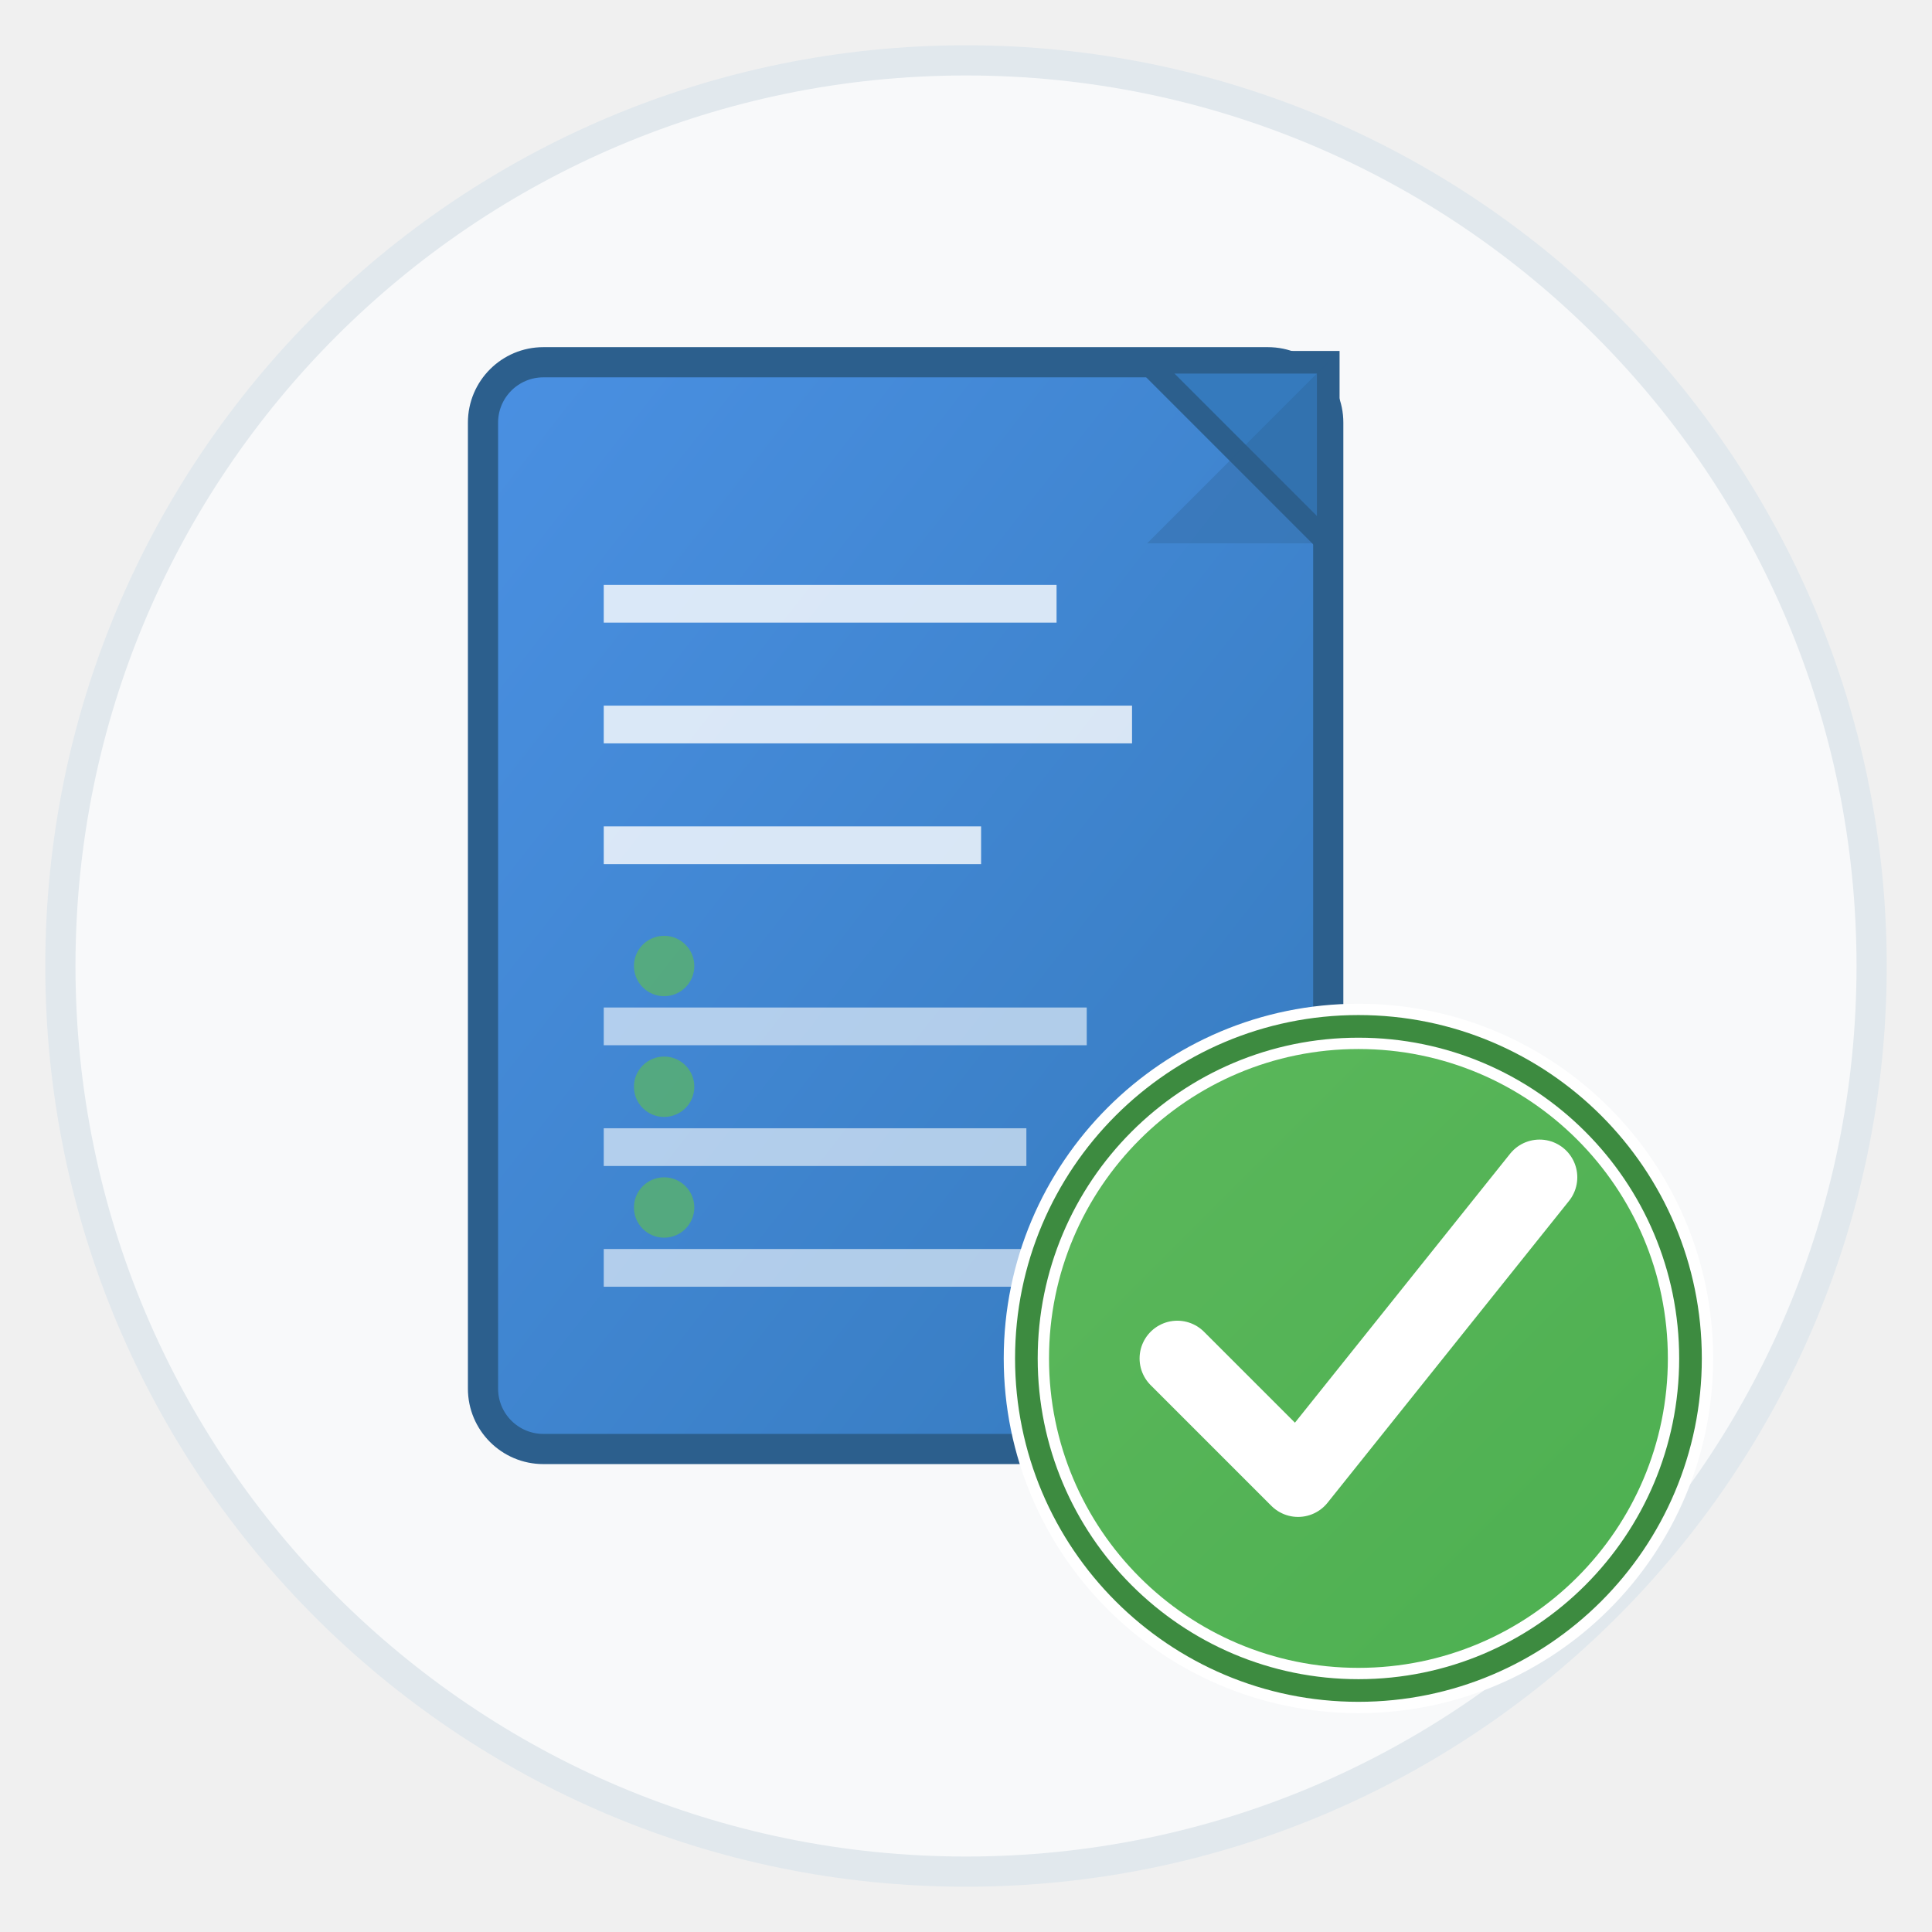
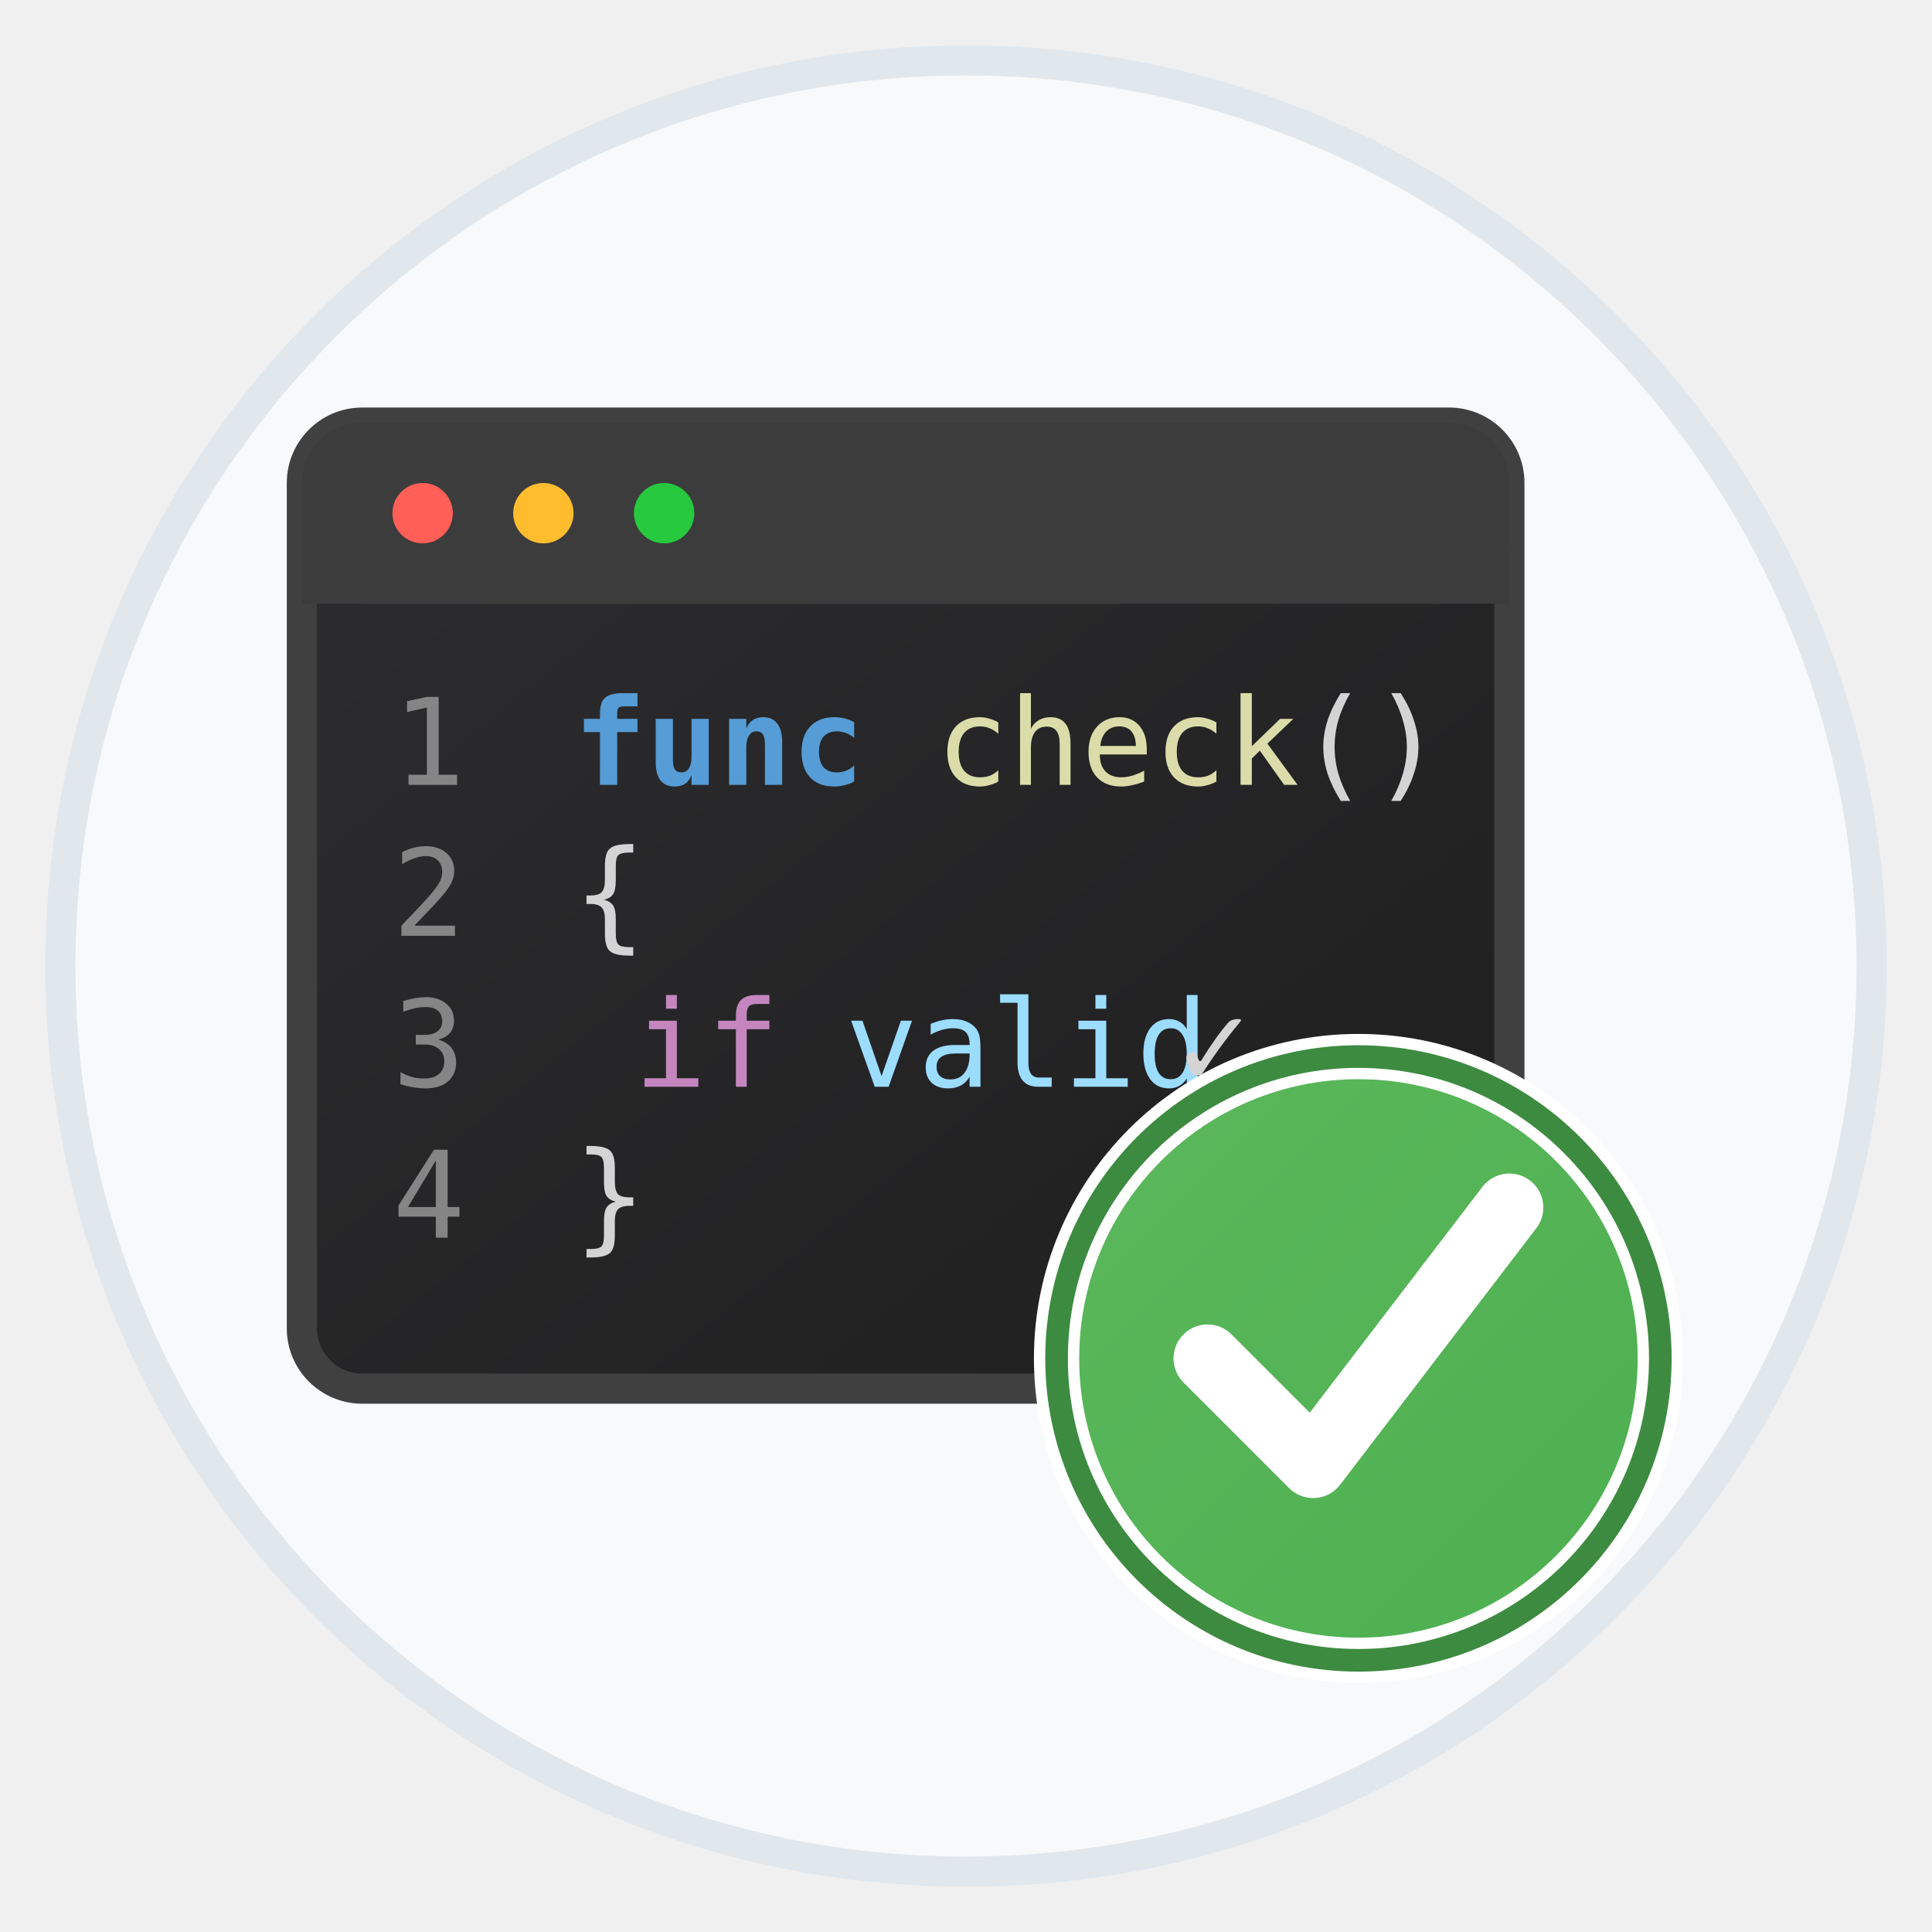
<svg xmlns="http://www.w3.org/2000/svg" width="128" height="128" viewBox="0 0 128 128">
  <defs>
-     <linearGradient id="docGradient" x1="0%" y1="0%" x2="100%" y2="100%">
-       <stop offset="0%" style="stop-color:#4A90E2;stop-opacity:1" />
-       <stop offset="100%" style="stop-color:#357ABD;stop-opacity:1" />
+     <linearGradient id="editorGradient" x1="0%" y1="0%" x2="100%" y2="100%">
+       <stop offset="0%" style="stop-color:#2D2D30;stop-opacity:1" />
+       <stop offset="100%" style="stop-color:#1E1E1E;stop-opacity:1" />
    </linearGradient>
    <linearGradient id="checkGradient" x1="0%" y1="0%" x2="100%" y2="100%">
      <stop offset="0%" style="stop-color:#5CB85C;stop-opacity:1" />
      <stop offset="100%" style="stop-color:#4CAF50;stop-opacity:1" />
    </linearGradient>
  </defs>
  <circle cx="64" cy="64" r="60" fill="#F8F9FA" stroke="#E1E8ED" stroke-width="2" />
-   <g id="document">
-     <rect x="32" y="24" width="56" height="72" rx="4" fill="url(#docGradient)" stroke="#2C5F8D" stroke-width="2" />
-     <path d="M 76 24 L 88 24 L 88 36 Z" fill="#357ABD" stroke="#2C5F8D" stroke-width="1.5" />
-     <path d="M 88 24 L 88 36 L 76 36 Z" fill="#2C5F8D" opacity="0.3" />
-     <line x1="40" y1="40" x2="70" y2="40" stroke="#FFFFFF" stroke-width="2.5" opacity="0.8" />
-     <line x1="40" y1="48" x2="75" y2="48" stroke="#FFFFFF" stroke-width="2.5" opacity="0.8" />
-     <line x1="40" y1="56" x2="65" y2="56" stroke="#FFFFFF" stroke-width="2.5" opacity="0.8" />
-     <line x1="40" y1="68" x2="72" y2="68" stroke="#FFFFFF" stroke-width="2.5" opacity="0.6" />
-     <line x1="40" y1="76" x2="68" y2="76" stroke="#FFFFFF" stroke-width="2.5" opacity="0.6" />
-     <line x1="40" y1="84" x2="74" y2="84" stroke="#FFFFFF" stroke-width="2.5" opacity="0.6" />
+   <g id="editor">
+     <rect x="20" y="28" width="80" height="64" rx="4" fill="url(#editorGradient)" stroke="#404040" stroke-width="2" />
+     <rect x="20" y="28" width="80" height="12" rx="4" fill="#3C3C3C" />
+     <rect x="20" y="36" width="80" height="4" fill="#3C3C3C" />
+     <circle cx="28" cy="34" r="2" fill="#FF5F56" />
+     <circle cx="36" cy="34" r="2" fill="#FFBD2E" />
+     <circle cx="44" cy="34" r="2" fill="#27C93F" />
+     <text x="26" y="52" font-family="monospace" font-size="8" fill="#858585">1</text>
+     <text x="26" y="62" font-family="monospace" font-size="8" fill="#858585">2</text>
+     <text x="26" y="72" font-family="monospace" font-size="8" fill="#858585">3</text>
+     <text x="26" y="82" font-family="monospace" font-size="8" fill="#858585">4</text>
+     <text x="38" y="52" font-family="monospace" font-size="8" fill="#569CD6" font-weight="bold">func</text>
+     <text x="62" y="52" font-family="monospace" font-size="8" fill="#DCDCAA">check</text>
+     <text x="86" y="52" font-family="monospace" font-size="8" fill="#D4D4D4">()</text>
+     <text x="38" y="62" font-family="monospace" font-size="8" fill="#D4D4D4">{</text>
+     <text x="42" y="72" font-family="monospace" font-size="8" fill="#C586C0">if</text>
+     <text x="56" y="72" font-family="monospace" font-size="8" fill="#9CDCFE">valid</text>
+     <text x="78" y="72" font-family="monospace" font-size="8" fill="#D4D4D4">✓</text>
+     <text x="38" y="82" font-family="monospace" font-size="8" fill="#D4D4D4">}</text>
  </g>
  <g id="checkmark">
-     <circle cx="90" cy="90" r="22" fill="url(#checkGradient)" stroke="#FFFFFF" stroke-width="3" />
-     <circle cx="90" cy="90" r="22" fill="none" stroke="#3D8B40" stroke-width="1.5" />
-     <path d="M 78 90 L 86 98 L 102 78" fill="none" stroke="#FFFFFF" stroke-width="5" stroke-linecap="round" stroke-linejoin="round" />
+     <circle cx="90" cy="90" r="20" fill="url(#checkGradient)" stroke="#FFFFFF" stroke-width="3" />
+     <circle cx="90" cy="90" r="20" fill="none" stroke="#3D8B40" stroke-width="1.5" />
+     <path d="M 80 90 L 87 97 L 100 80" fill="none" stroke="#FFFFFF" stroke-width="4.5" stroke-linecap="round" stroke-linejoin="round" />
  </g>
-   <circle cx="44" cy="64" r="2" fill="#5CB85C" opacity="0.7" />
-   <circle cx="44" cy="72" r="2" fill="#5CB85C" opacity="0.7" />
-   <circle cx="44" cy="80" r="2" fill="#5CB85C" opacity="0.7" />
</svg>
